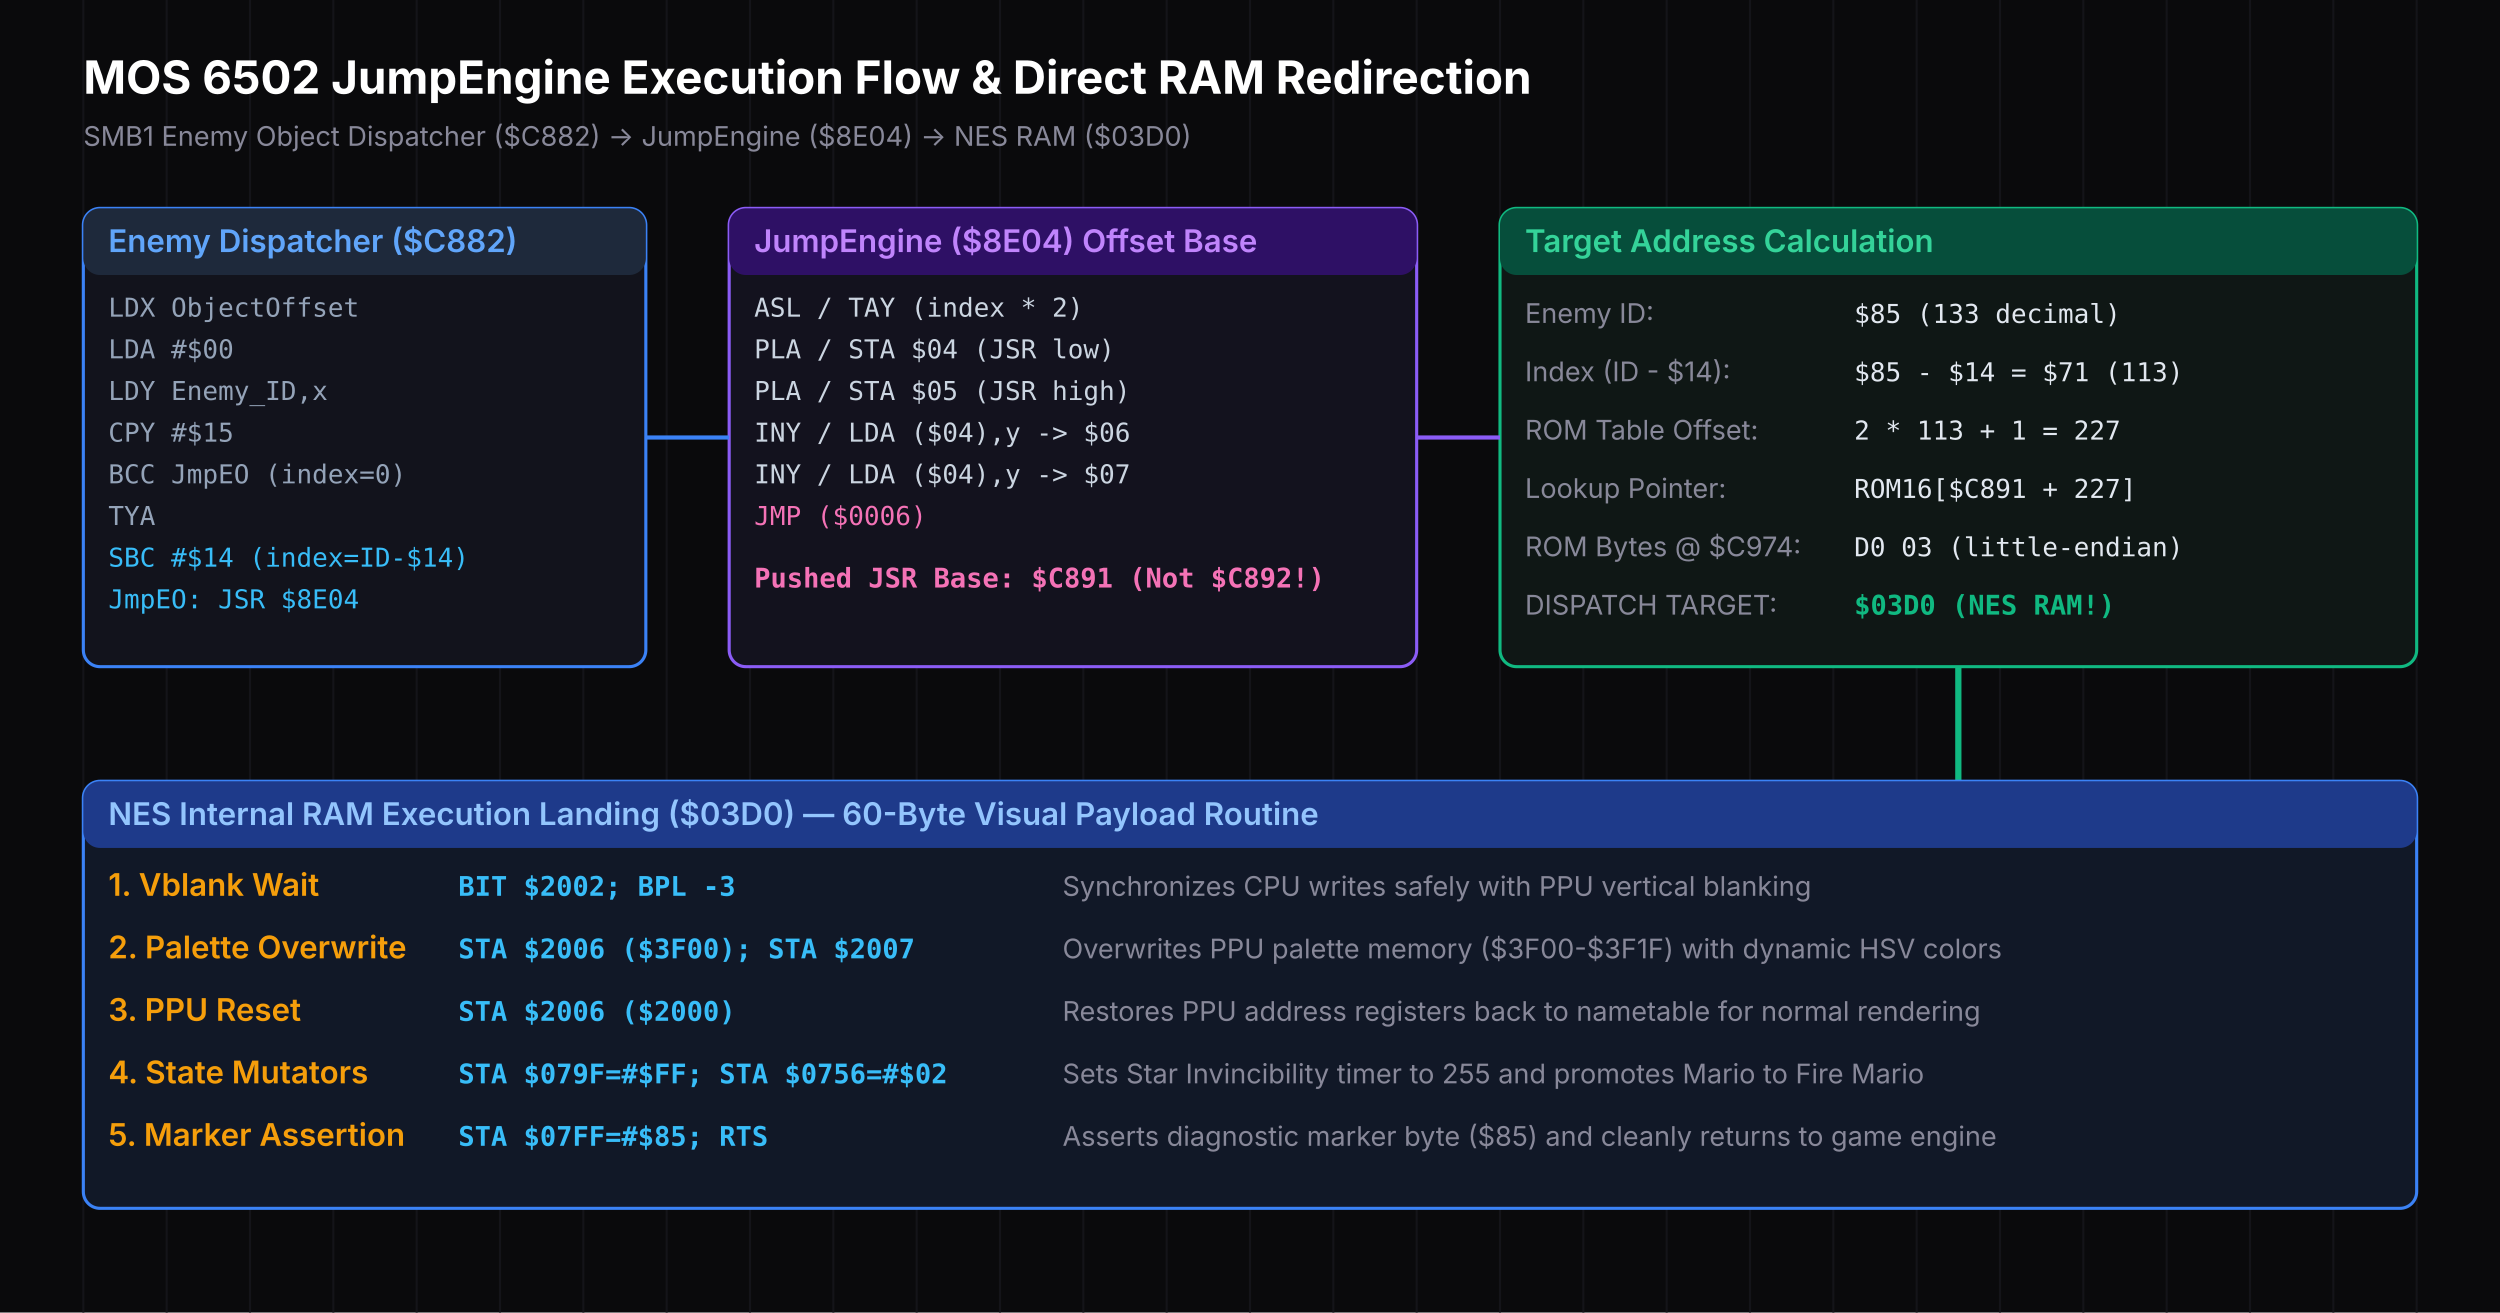
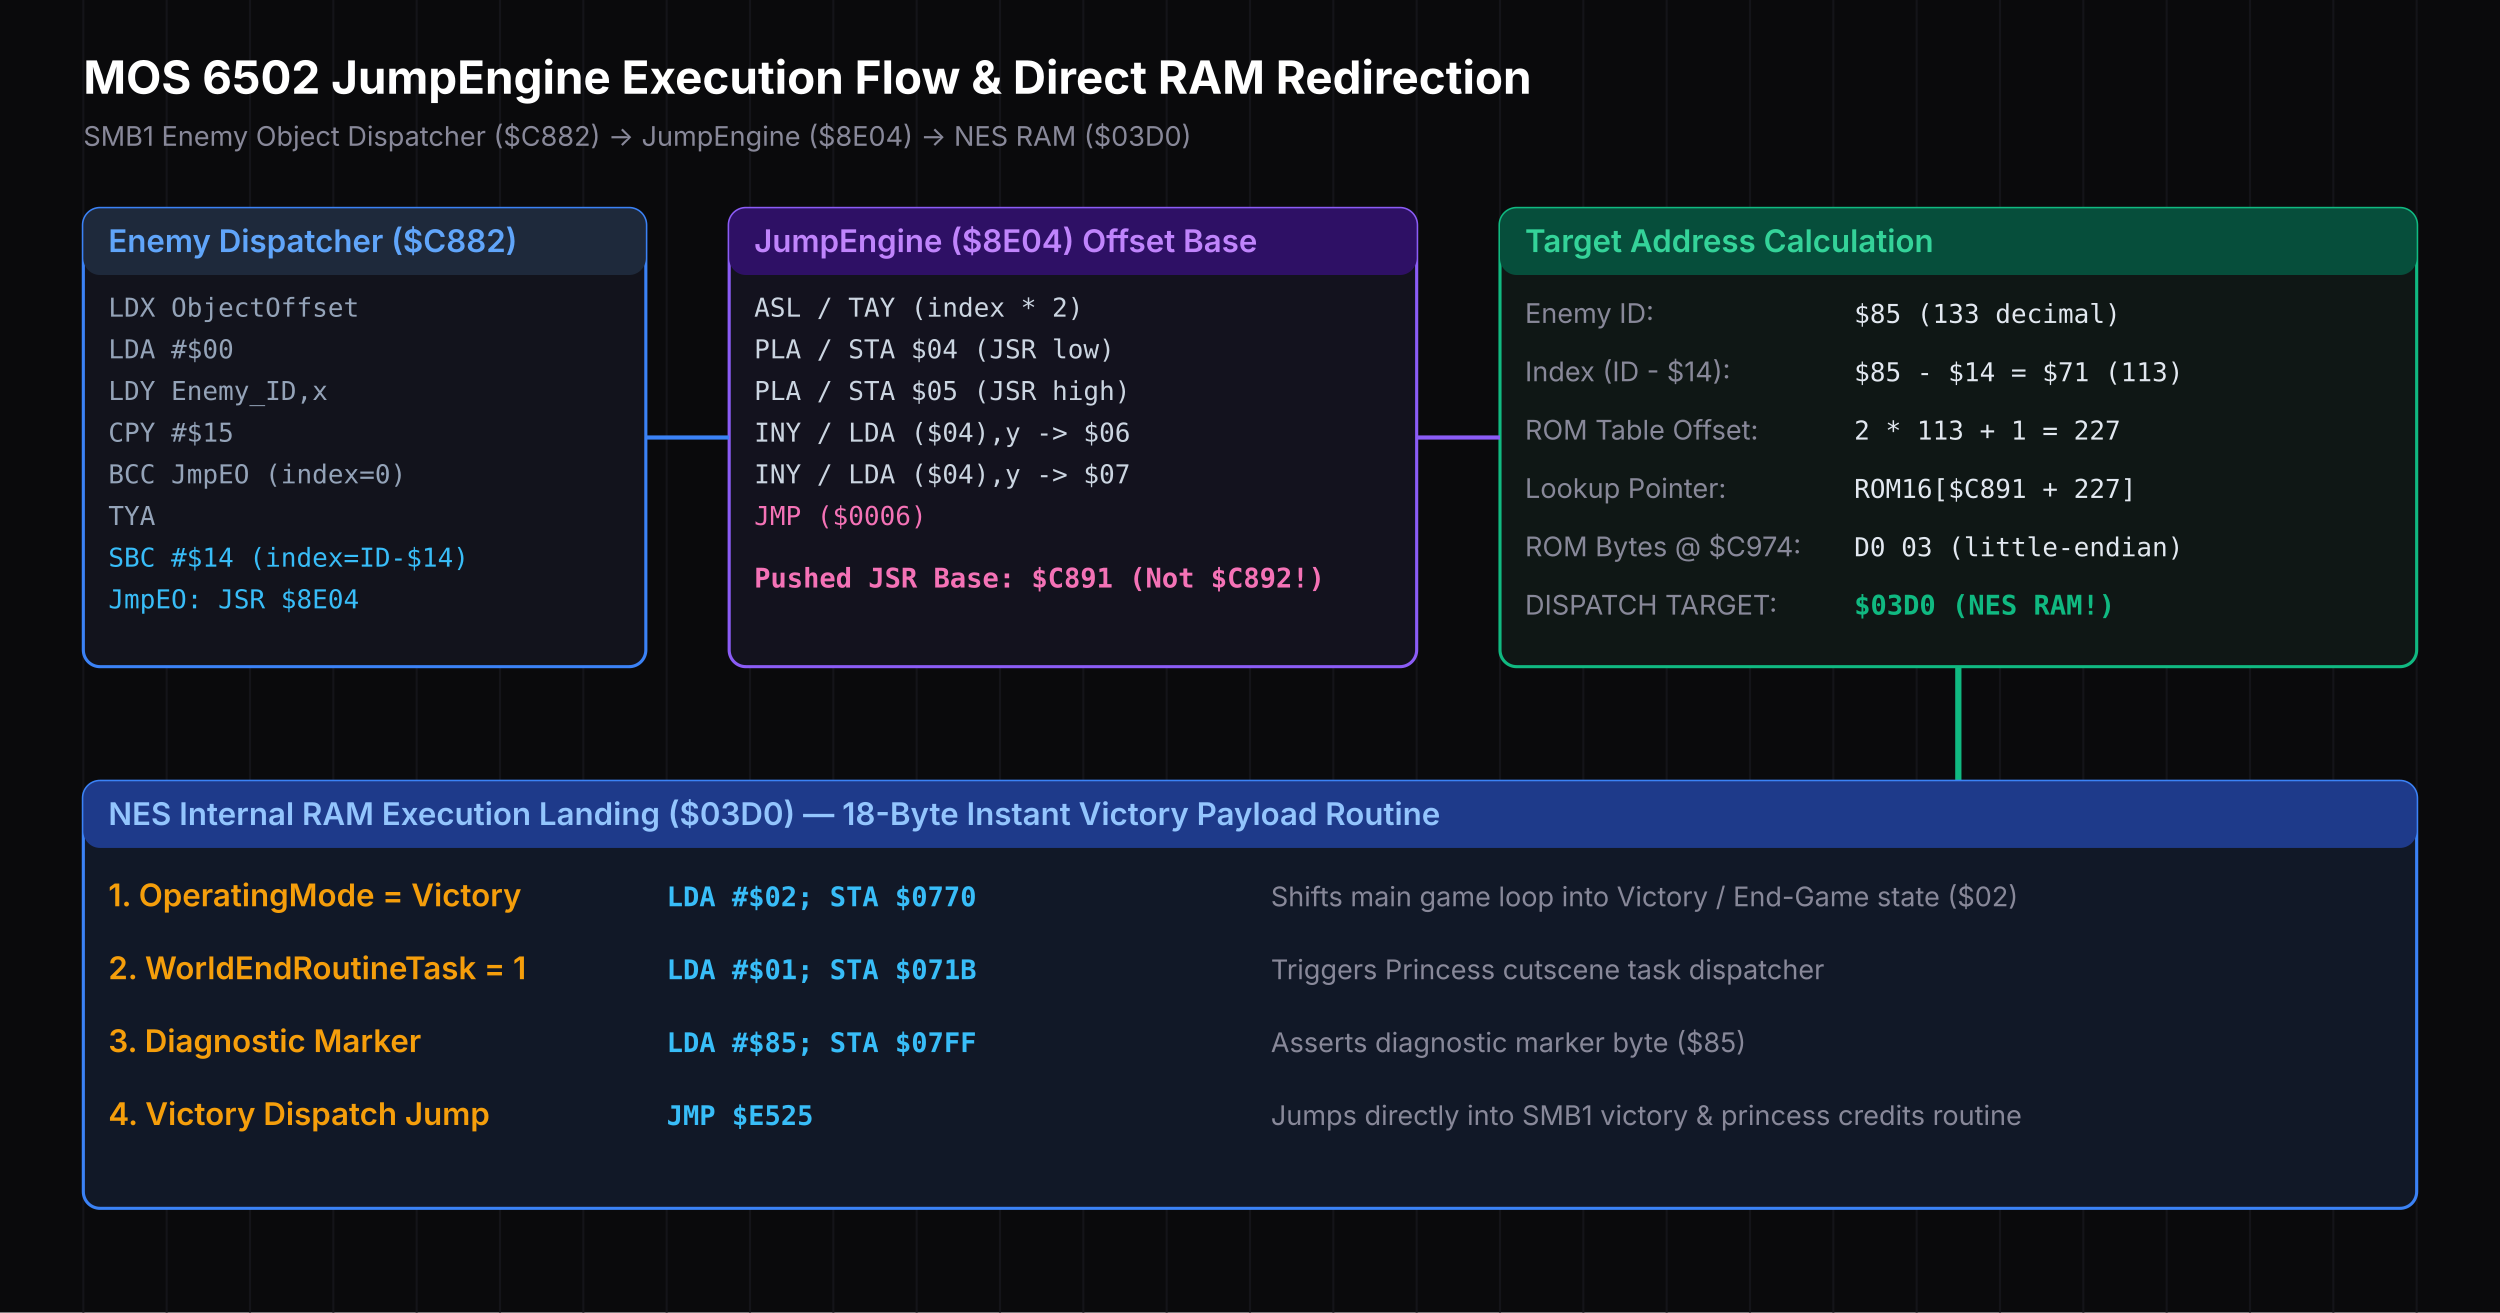
<svg xmlns="http://www.w3.org/2000/svg" viewBox="0 0 1200 630" width="100%" height="100%">
  <defs>
    <style>
      .bg { fill: #0A0A0C; }
      .grid { stroke: #141419; stroke-width: 1; }
      .title { fill: #FFFFFF; font-family: -apple-system, 'Inter', sans-serif; font-size: 22px; font-weight: 700; }
      .subtitle { fill: #888899; font-family: -apple-system, 'Inter', sans-serif; font-size: 13px; }
      .box-hdr-1 { fill: #1E293B; }
      .box-hdr-2 { fill: #2E1065; }
      .box-hdr-3 { fill: #064E3B; }
      .box-hdr-4 { fill: #1E3A8A; }
      .txt-bold { font-family: -apple-system, 'Inter', sans-serif; font-size: 15px; font-weight: 600; }
      .txt-code { font-family: 'JetBrains Mono', 'Menlo', monospace; font-size: 12.5px; }
      .txt-code-bold { font-family: 'JetBrains Mono', 'Menlo', monospace; font-size: 13px; font-weight: 600; }
    </style>
  </defs>
  <rect width="1200" height="630" class="bg" />
  <g class="grid">
    <path d="M 40 0 V 630 M 80 0 V 630 M 120 0 V 630 M 160 0 V 630 M 200 0 V 630 M 240 0 V 630 M 280 0 V 630 M 320 0 V 630 M 360 0 V 630 M 400 0 V 630 M 440 0 V 630 M 480 0 V 630 M 520 0 V 630 M 560 0 V 630 M 600 0 V 630 M 640 0 V 630 M 680 0 V 630 M 720 0 V 630 M 760 0 V 630 M 800 0 V 630 M 840 0 V 630 M 880 0 V 630 M 920 0 V 630 M 960 0 V 630 M 1000 0 V 630 M 1040 0 V 630 M 1080 0 V 630 M 1120 0 V 630 M 1160 0 V 630" />
  </g>
  <text x="40" y="45" class="title">MOS 6502 JumpEngine Execution Flow &amp; Direct RAM Redirection</text>
  <text x="40" y="70" class="subtitle">SMB1 Enemy Object Dispatcher ($C882) → JumpEngine ($8E04) → NES RAM ($03D0)</text>
  <rect x="40" y="100" width="270" height="220" rx="8" fill="#12131C" stroke="#3B82F6" stroke-width="1.5" />
  <rect x="40" y="100" width="270" height="32" rx="8" class="box-hdr-1" />
  <text x="52" y="121" class="txt-bold" fill="#60A5FA">Enemy Dispatcher ($C882)</text>
  <text x="52" y="152" class="txt-code" fill="#94A3B8">LDX ObjectOffset</text>
  <text x="52" y="172" class="txt-code" fill="#94A3B8">LDA #$00</text>
  <text x="52" y="192" class="txt-code" fill="#94A3B8">LDY Enemy_ID,x</text>
  <text x="52" y="212" class="txt-code" fill="#94A3B8">CPY #$15</text>
  <text x="52" y="232" class="txt-code" fill="#94A3B8">BCC JmpEO  (index=0)</text>
  <text x="52" y="252" class="txt-code" fill="#94A3B8">TYA</text>
  <text x="52" y="272" class="txt-code" fill="#38BDF8">SBC #$14  (index=ID-$14)</text>
  <text x="52" y="292" class="txt-code" fill="#38BDF8">JmpEO: JSR $8E04</text>
  <rect x="350" y="100" width="330" height="220" rx="8" fill="#13121E" stroke="#8B5CF6" stroke-width="1.5" />
  <rect x="350" y="100" width="330" height="32" rx="8" class="box-hdr-2" />
  <text x="362" y="121" class="txt-bold" fill="#C084FC">JumpEngine ($8E04) Offset Base</text>
  <text x="362" y="152" class="txt-code" fill="#CBD5E1">ASL / TAY   (index * 2)</text>
  <text x="362" y="172" class="txt-code" fill="#CBD5E1">PLA / STA $04  (JSR low)</text>
  <text x="362" y="192" class="txt-code" fill="#CBD5E1">PLA / STA $05  (JSR high)</text>
  <text x="362" y="212" class="txt-code" fill="#CBD5E1">INY / LDA ($04),y -&gt; $06</text>
  <text x="362" y="232" class="txt-code" fill="#CBD5E1">INY / LDA ($04),y -&gt; $07</text>
  <text x="362" y="252" class="txt-code" fill="#F472B6">JMP ($0006)</text>
  <text x="362" y="282" class="txt-code-bold" fill="#F472B6">Pushed JSR Base: $C891 (Not $C892!)</text>
  <rect x="720" y="100" width="440" height="220" rx="8" fill="#0F1715" stroke="#10B981" stroke-width="1.5" />
  <rect x="720" y="100" width="440" height="32" rx="8" class="box-hdr-3" />
  <text x="732" y="121" class="txt-bold" fill="#34D399">Target Address Calculation</text>
  <text x="732" y="155" class="subtitle">Enemy ID:</text>
  <text x="890" y="155" class="txt-code" fill="#E2E8F0">$85  (133 decimal)</text>
  <text x="732" y="183" class="subtitle">Index (ID - $14):</text>
  <text x="890" y="183" class="txt-code" fill="#E2E8F0">$85 - $14 = $71  (113)</text>
  <text x="732" y="211" class="subtitle">ROM Table Offset:</text>
  <text x="890" y="211" class="txt-code" fill="#E2E8F0">2 * 113 + 1 = 227</text>
  <text x="732" y="239" class="subtitle">Lookup Pointer:</text>
  <text x="890" y="239" class="txt-code" fill="#E2E8F0">ROM16[$C891 + 227]</text>
  <text x="732" y="267" class="subtitle">ROM Bytes @ $C974:</text>
  <text x="890" y="267" class="txt-code" fill="#E2E8F0">D0 03 (little-endian)</text>
  <text x="732" y="295" class="subtitle">DISPATCH TARGET:</text>
  <text x="890" y="295" class="txt-code-bold" fill="#10B981">$03D0  (NES RAM!)</text>
  <path d="M 310 210 H 350" stroke="#3B82F6" stroke-width="2" marker-end="url(#arr-blue)" />
  <path d="M 680 210 H 720" stroke="#8B5CF6" stroke-width="2" marker-end="url(#arr-purple)" />
  <path d="M 940 320 V 375" stroke="#10B981" stroke-width="3" />
  <rect x="40" y="375" width="1120" height="205" rx="8" fill="#111827" stroke="#3B82F6" stroke-width="1.5" />
  <rect x="40" y="375" width="1120" height="32" rx="8" class="box-hdr-4" />
-   <text x="52" y="396" class="txt-bold" fill="#93C5FD">NES Internal RAM Execution Landing ($03D0) — 60-Byte Visual Payload Routine</text>
-   <text x="52" y="430" class="txt-bold" fill="#F59E0B">1. Vblank Wait</text>
-   <text x="220" y="430" class="txt-code-bold" fill="#38BDF8">BIT $2002; BPL -3</text>
-   <text x="510" y="430" class="subtitle">Synchronizes CPU writes safely with PPU vertical blanking</text>
-   <text x="52" y="460" class="txt-bold" fill="#F59E0B">2. Palette Overwrite</text>
-   <text x="220" y="460" class="txt-code-bold" fill="#38BDF8">STA $2006 ($3F00); STA $2007</text>
-   <text x="510" y="460" class="subtitle">Overwrites PPU palette memory ($3F00-$3F1F) with dynamic HSV colors</text>
-   <text x="52" y="490" class="txt-bold" fill="#F59E0B">3. PPU Reset</text>
-   <text x="220" y="490" class="txt-code-bold" fill="#38BDF8">STA $2006 ($2000)</text>
-   <text x="510" y="490" class="subtitle">Restores PPU address registers back to nametable for normal rendering</text>
-   <text x="52" y="520" class="txt-bold" fill="#F59E0B">4. State Mutators</text>
-   <text x="220" y="520" class="txt-code-bold" fill="#38BDF8">STA $079F=#$FF; STA $0756=#$02</text>
-   <text x="510" y="520" class="subtitle">Sets Star Invincibility timer to 255 and promotes Mario to Fire Mario</text>
-   <text x="52" y="550" class="txt-bold" fill="#F59E0B">5. Marker Assertion</text>
-   <text x="220" y="550" class="txt-code-bold" fill="#38BDF8">STA $07FF=#$85; RTS</text>
-   <text x="510" y="550" class="subtitle">Asserts diagnostic marker byte ($85) and cleanly returns to game engine</text>
+   <text x="52" y="396" class="txt-bold" fill="#93C5FD">NES Internal RAM Execution Landing ($03D0) — 18-Byte Instant Victory Payload Routine</text>
+   <text x="52" y="435" class="txt-bold" fill="#F59E0B">1. OperatingMode = Victory</text>
+   <text x="320" y="435" class="txt-code-bold" fill="#38BDF8">LDA #$02; STA $0770</text>
+   <text x="610" y="435" class="subtitle">Shifts main game loop into Victory / End-Game state ($02)</text>
+   <text x="52" y="470" class="txt-bold" fill="#F59E0B">2. WorldEndRoutineTask = 1</text>
+   <text x="320" y="470" class="txt-code-bold" fill="#38BDF8">LDA #$01; STA $071B</text>
+   <text x="610" y="470" class="subtitle">Triggers Princess cutscene task dispatcher</text>
+   <text x="52" y="505" class="txt-bold" fill="#F59E0B">3. Diagnostic Marker</text>
+   <text x="320" y="505" class="txt-code-bold" fill="#38BDF8">LDA #$85; STA $07FF</text>
+   <text x="610" y="505" class="subtitle">Asserts diagnostic marker byte ($85)</text>
+   <text x="52" y="540" class="txt-bold" fill="#F59E0B">4. Victory Dispatch Jump</text>
+   <text x="320" y="540" class="txt-code-bold" fill="#38BDF8">JMP $E525</text>
+   <text x="610" y="540" class="subtitle">Jumps directly into SMB1 victory &amp; princess credits routine</text>
</svg>
